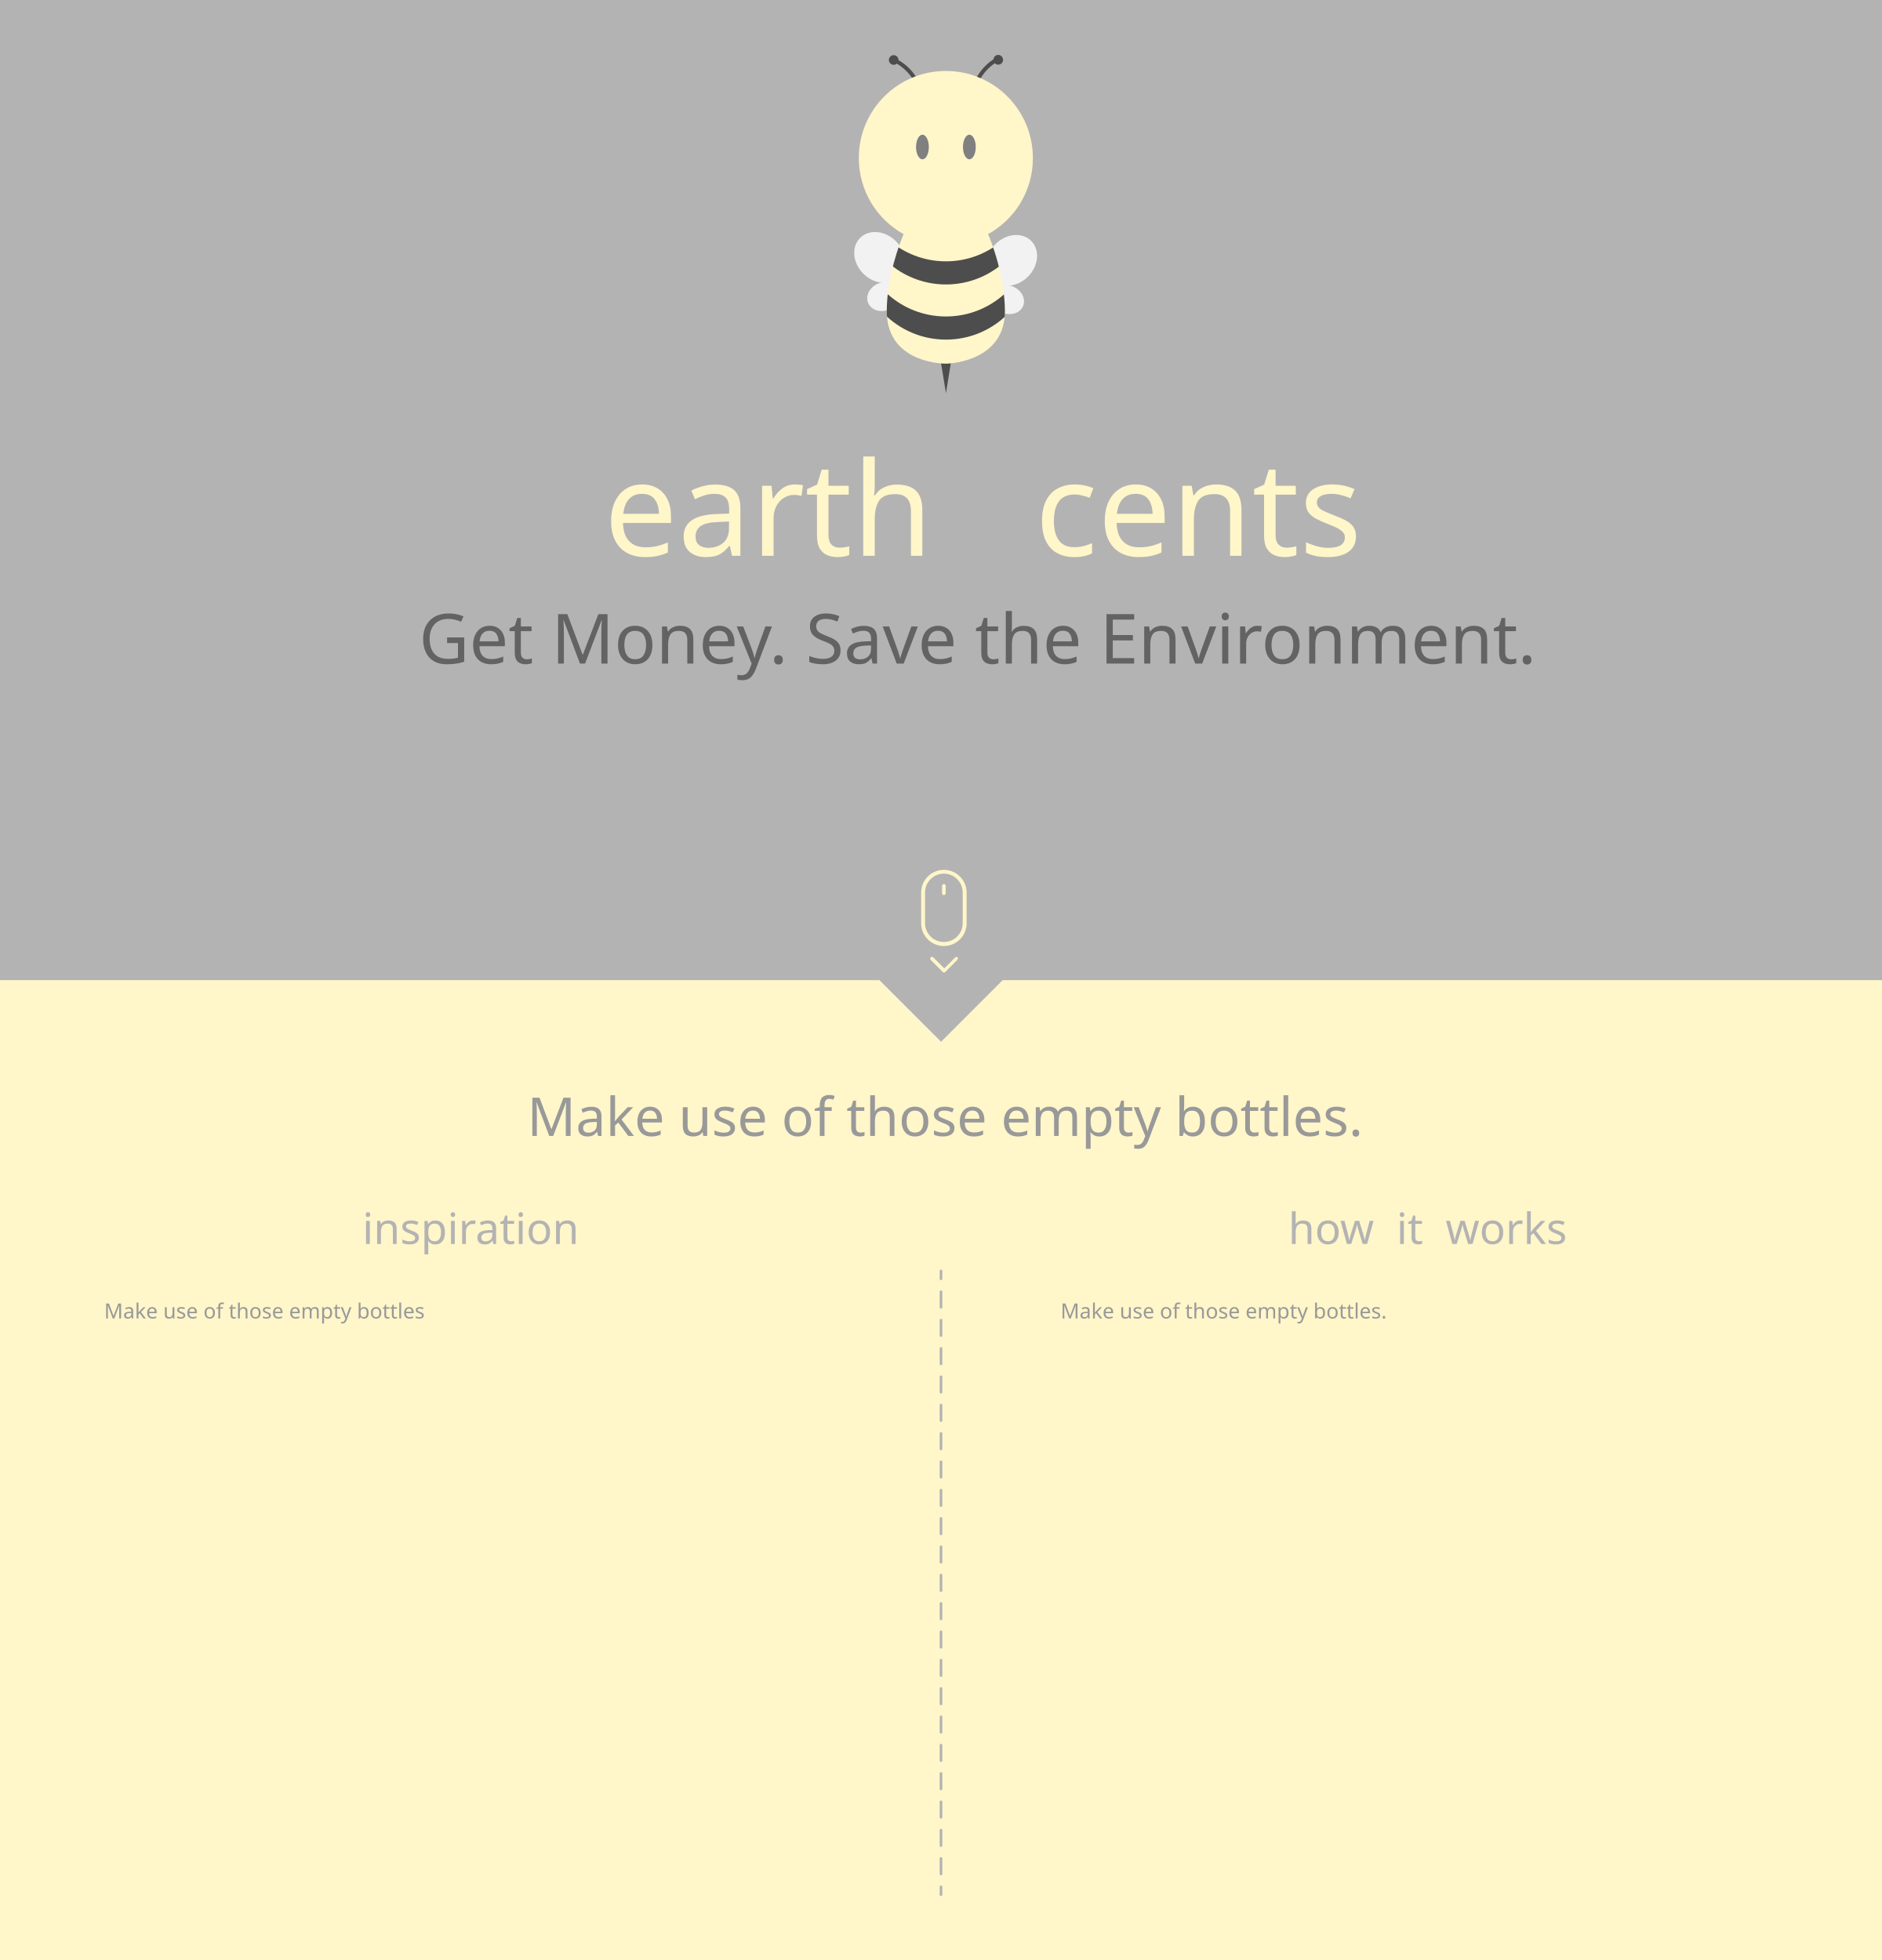
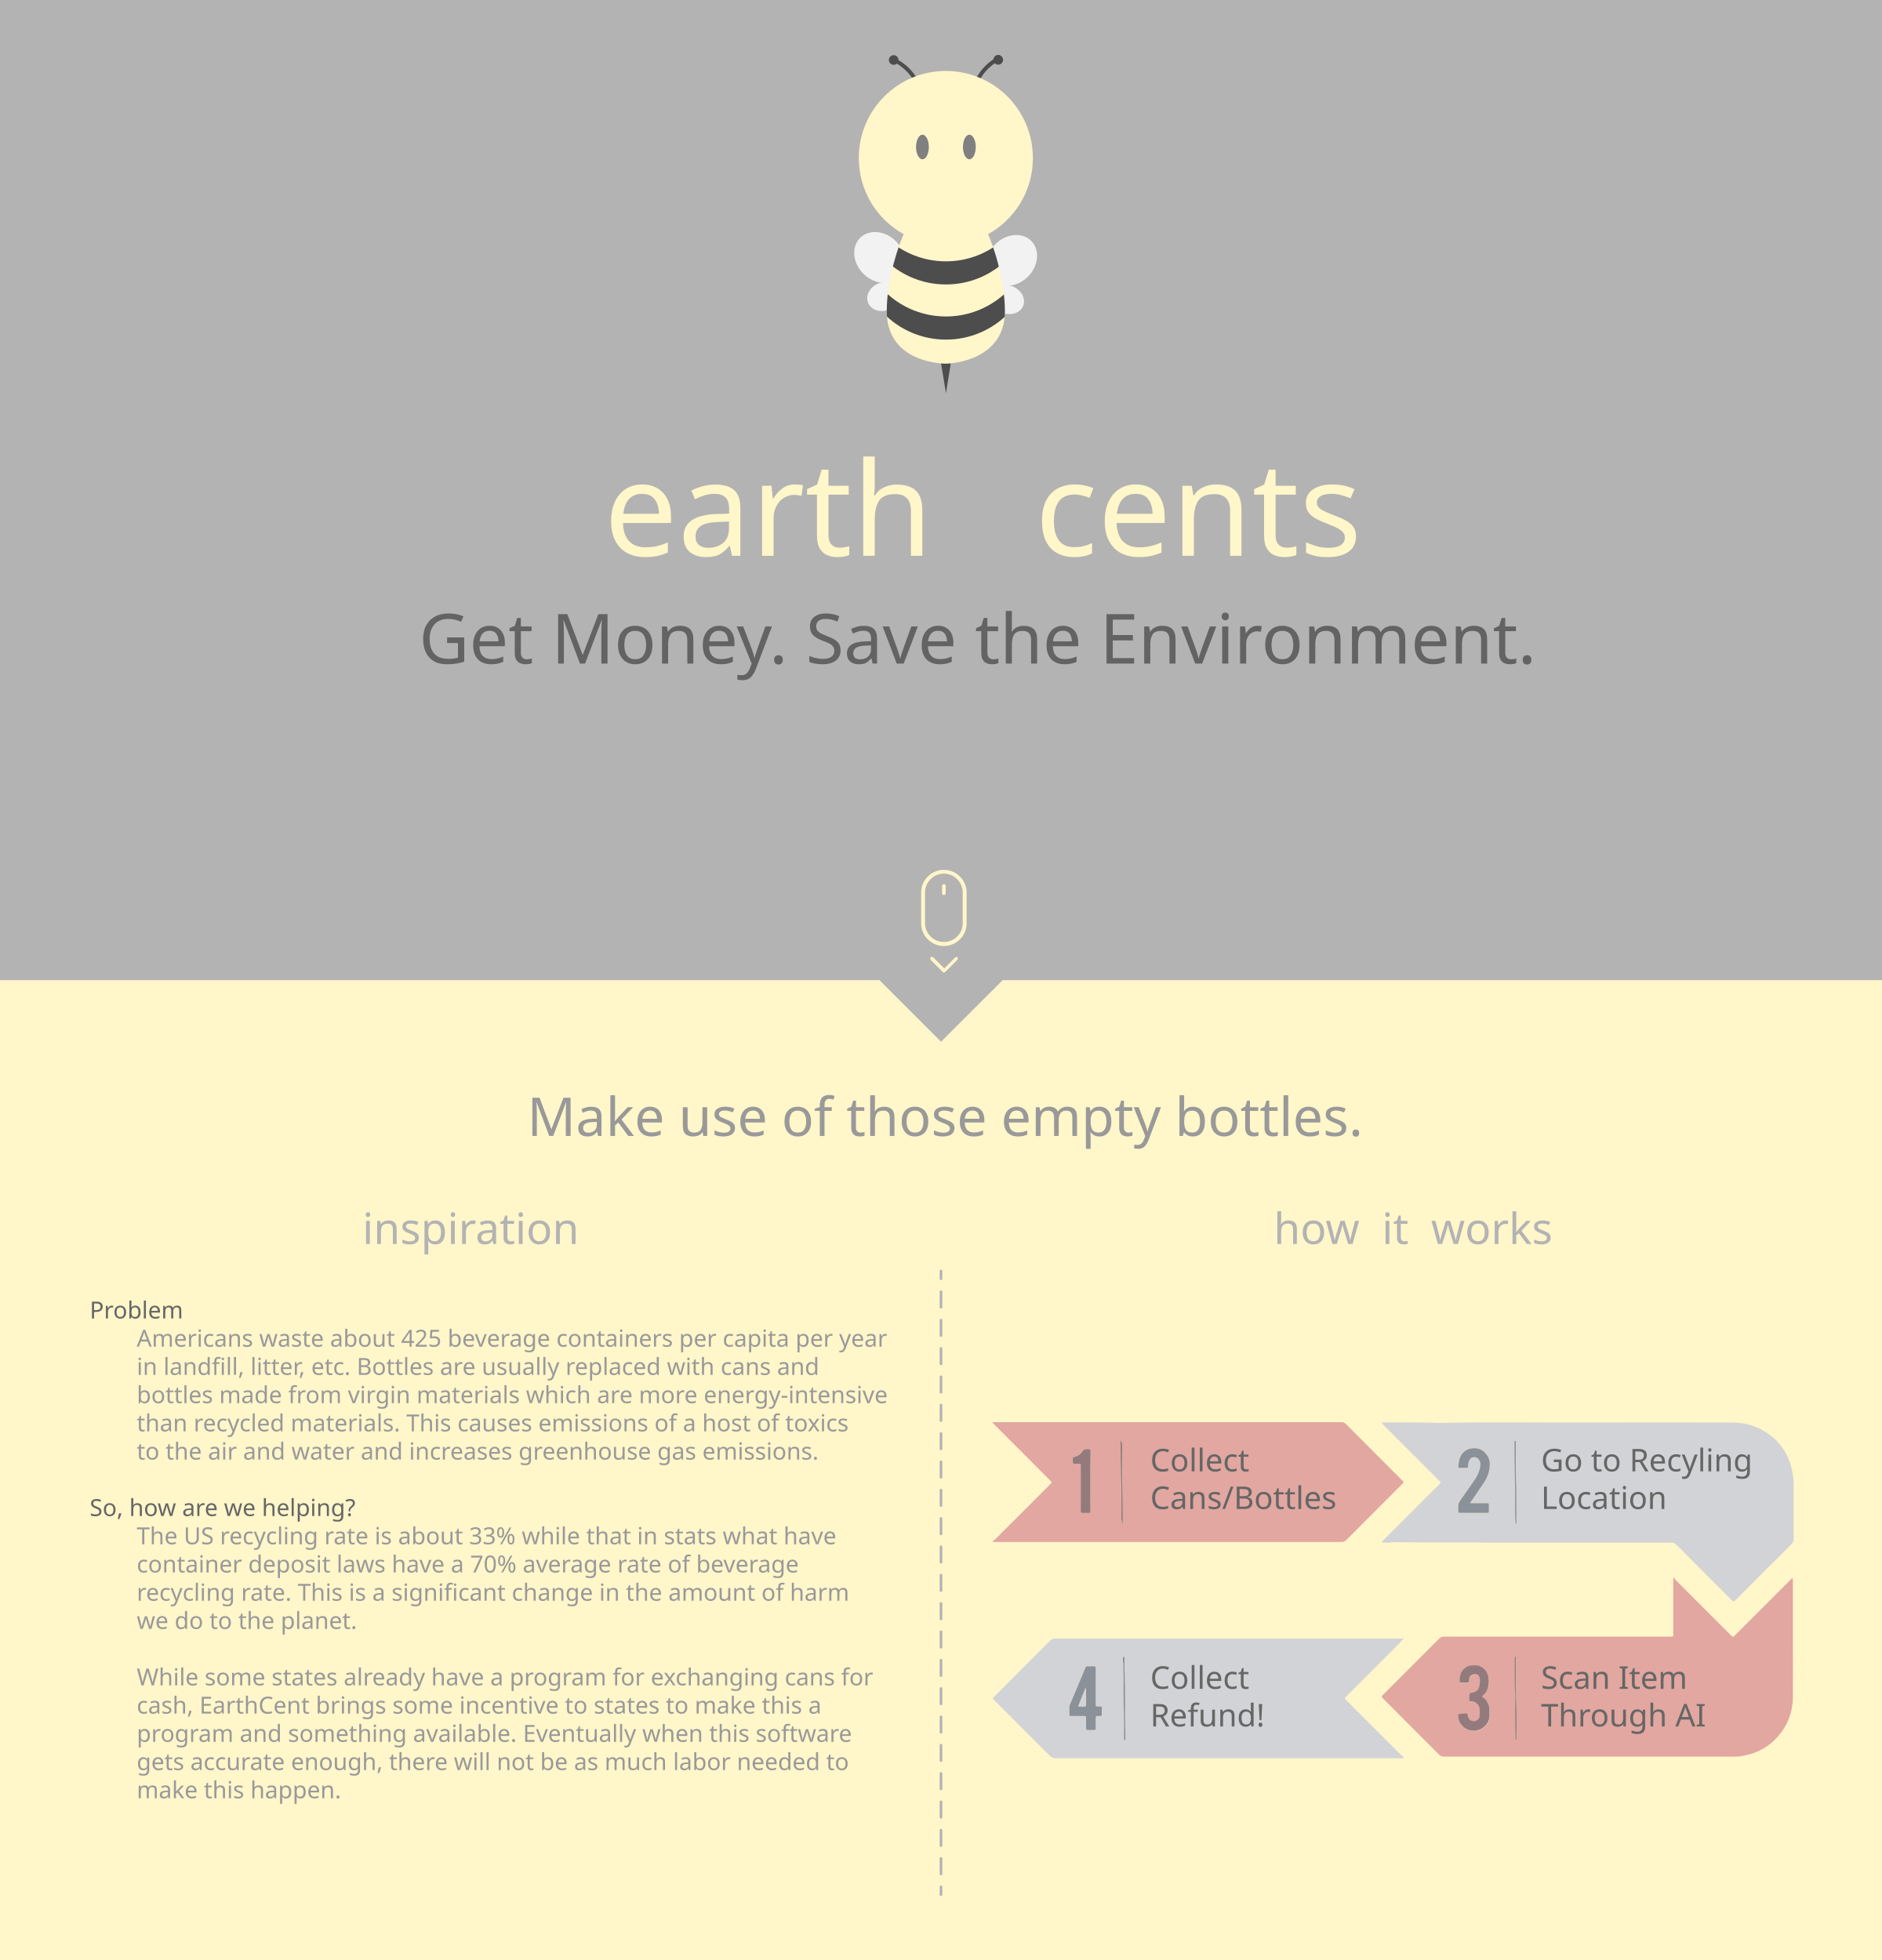
<svg xmlns="http://www.w3.org/2000/svg" xmlns:xlink="http://www.w3.org/1999/xlink" version="1.1" x="0px" y="0px" viewBox="0 0 1440 1500" style="enable-background:new 0 0 1440 1500;" xml:space="preserve">
  <style type="text/css">
	.st0{fill:#FFF6CA;}
	.st1{fill:#B3B3B3;}
	.st2{fill:#FFFFFF;}
	.st3{font-family:'Bebas';}
	.st4{font-size:100px;}
	.st5{fill:#636363;}
	.st6{font-family:'RoundedMplus1c-Light';}
	.st7{font-size:53px;}
	.st8{fill:#4D4D4D;}
	.st9{fill:#F2F2F2;}
	.st10{fill:#808080;}
	.st11{clip-path:url(#SVGID_2_);fill:#4D4D4D;}
	.st12{clip-path:url(#SVGID_4_);fill:#4D4D4D;}
	.st13{fill:#999999;}
	.st14{font-size:41px;}
	.st15{fill:none;stroke:#B3B3B3;stroke-width:2;stroke-linecap:round;stroke-miterlimit:10;}
	.st16{fill:none;stroke:#B3B3B3;stroke-width:2;stroke-linecap:round;stroke-miterlimit:10;stroke-dasharray:11.828,9.857;}
	.st17{font-size:33px;}
- 	.st18{font-size:16px;}
+ 	.st18{fill:#666666;}
+ 	.st19{font-family:'RoundedMplus1c-Medium';}
+ 	.st20{font-size:18px;}
+ 	.st21{letter-spacing:31;}
+ 	.st22{fill:#D2D3D6;}
+ 	.st23{fill:#E1A7A0;}
+ 	.st24{fill:#8B9198;}
+ 	.st25{fill:#937B7D;}
+ 	.st26{font-size:24px;}
</style>
  <g id="Layer_2">
    <rect y="749.9" class="st0" width="1440" height="750.1" />
    <rect class="st1" width="1440" height="750.1" />
    <rect x="682.6" y="706.8" transform="matrix(0.7071 0.7071 -0.7071 0.7071 737.1627 -291.1248)" class="st1" width="74.9" height="74.9" />
  </g>
  <g id="Layer_1">
    <path class="st0" d="M722.2,724c-9.6,0-17.4-7.8-17.4-17.4v-23.5c0-9.6,7.8-17.4,17.4-17.4c9.6,0,17.4,7.8,17.4,17.4v23.5   C739.6,716.2,731.8,724,722.2,724z M722.2,668.6c-8,0-14.4,6.5-14.4,14.4v23.5c0,8,6.5,14.4,14.4,14.4c8,0,14.4-6.5,14.4-14.4   v-23.5C736.6,675.1,730.1,668.6,722.2,668.6z" />
    <path class="st0" d="M722.2,685L722.2,685c-0.8,0-1.4-0.6-1.4-1.4V678c0-0.8,0.6-1.4,1.4-1.4l0,0c0.8,0,1.4,0.6,1.4,1.4v5.6   C723.5,684.4,722.9,685,722.2,685z" />
    <path class="st2" d="M720.8,741.5c-0.4,0-0.7-0.1-1-0.4c-0.1-0.1-0.1-0.1-0.2-0.2l0.2,0.2C720.1,741.3,720.4,741.5,720.8,741.5z" />
    <path class="st0" d="M732.9,733.6c0,0.4-0.1,0.7-0.4,1l-9.1,9.1c0,0,0,0,0,0l-0.2,0.2c-0.3,0.2-0.6,0.4-0.9,0.4h0   c-0.3,0-0.7-0.1-0.9-0.4l-0.2-0.2l0,0l-9.1-9.1c-0.5-0.5-0.5-1.4,0-1.9c0.3-0.3,0.6-0.4,1-0.4c0.4,0,0.7,0.1,1,0.4l8.4,8.4l8.4-8.4   c0.5-0.5,1.4-0.5,1.9,0C732.7,732.9,732.9,733.2,732.9,733.6z" />
    <path class="st2" d="M722,740.9c0,0.1-0.1,0.2-0.2,0.2c-0.3,0.3-0.6,0.4-1,0.4c0.3,0,0.7-0.1,0.9-0.4L722,740.9z" />
    <text transform="matrix(1 0 0 1 462.1016 425.349)" class="st0 st3 st4">earth   cents</text>
    <text transform="matrix(1 0 0 1 320.5157 507.8423)" class="st5 st6 st7">Get Money. Save the Environment.</text>
    <polygon class="st8" points="723.8,300.9 730.3,260.6 717.2,260.6  " />
    <path class="st8" d="M703.3,99.6l-2.7-1.3c9-17.9,2.4-39.6-14.4-49.6c-0.7,0.6-1.5,0.9-2.4,0.9c-2,0-3.7-1.7-3.7-3.7   c0-2,1.7-3.7,3.7-3.7s3.7,1.7,3.7,3.7c0,0,0,0.1,0,0.1C705.8,56.7,713,80.2,703.3,99.6z" />
    <path class="st8" d="M767.5,45.8c0,2.1-1.7,3.7-3.7,3.7c-1,0-2-0.4-2.7-1.1c-7.4,5.1-12.6,12.6-14.9,21.3c-2.6,9.8-1.2,20,3.9,28.8   l-2.6,1.5c-5.5-9.5-7-20.5-4.2-31.1c2.6-9.7,8.5-18,16.8-23.5c0.2-1.9,1.8-3.4,3.7-3.4C765.8,42.1,767.5,43.8,767.5,45.8z" />
    <ellipse transform="matrix(0.7071 -0.7071 0.7071 0.7071 85.8065 605.7141)" class="st9" cx="774.1" cy="199.3" rx="21.1" ry="17.6" />
    <ellipse transform="matrix(0.376 -0.9266 0.9266 0.376 268.5724 857.3641)" class="st9" cx="770.9" cy="229.3" rx="10.8" ry="12.9" />
    <ellipse transform="matrix(0.7071 -0.7071 0.7071 0.7071 57.8441 533.5835)" class="st9" cx="673" cy="197" rx="17.6" ry="21.1" />
    <ellipse transform="matrix(0.9266 -0.376 0.376 0.9266 -35.7126 270.9313)" class="st9" cx="676.2" cy="226.9" rx="12.9" ry="10.8" />
    <path class="st0" d="M756,179.2c7.9,18.4,12.9,41,12.9,59c0,36.8-39.2,40.1-45.2,40.1c-7.9,0-45.2-3.3-45.2-40.1   c0-18,5-40.5,12.9-59c-20.5-11.4-34.3-33.2-34.3-58.3c0-36.8,29.8-66.6,66.6-66.6c36.8,0,66.6,29.8,66.6,66.6   C790.4,146,776.5,167.9,756,179.2z" />
    <ellipse class="st10" cx="705.8" cy="112.5" rx="4.9" ry="9.4" />
    <ellipse class="st10" cx="741.7" cy="112.5" rx="4.9" ry="9.4" />
    <g>
      <defs>
        <path id="SVGID_1_" d="M723.8,200c-33.9,0-61.8-25.2-66.2-57.9c-0.4,2.9-0.6,5.8-0.6,8.8c0,36.9,29.9,66.8,66.8,66.8     s66.8-29.9,66.8-66.8c0-3-0.2-5.9-0.6-8.8C785.6,174.7,757.6,200,723.8,200z" />
      </defs>
      <clipPath id="SVGID_2_">
        <use xlink:href="#SVGID_1_" style="overflow:visible;" />
      </clipPath>
      <path class="st11" d="M756,179.3c7.9,18.4,12.9,41,12.9,59c0,36.8-39.2,40.1-45.2,40.1c-7.9,0-45.2-3.3-45.2-40.1    c0-18,5-40.5,12.9-59c-20.5-11.4-34.3-33.2-34.3-58.3c0-36.8,29.8-66.6,66.6-66.6c36.8,0,66.6,29.8,66.6,66.6    C790.4,146.1,776.5,167.9,756,179.3z" />
    </g>
    <g>
      <defs>
        <path id="SVGID_3_" d="M756,179.2c7.9,18.4,12.9,41,12.9,59c0,36.8-39.2,40.1-45.2,40.1c-7.9,0-45.2-3.3-45.2-40.1     c0-18,5-40.5,12.9-59c-20.5-11.4-34.3-33.2-34.3-58.3c0-36.8,29.8-66.6,66.6-66.6c36.8,0,66.6,29.8,66.6,66.6     C790.4,146,776.5,167.9,756,179.2z" />
      </defs>
      <clipPath id="SVGID_4_">
        <use xlink:href="#SVGID_3_" style="overflow:visible;" />
      </clipPath>
      <path class="st12" d="M723.8,242.2c-33.9,0-61.8-25.2-66.2-57.9c-0.4,2.9-0.6,5.8-0.6,8.8c0,36.9,29.9,66.8,66.8,66.8    s66.8-29.9,66.8-66.8c0-3-0.2-5.9-0.6-8.8C785.6,217,757.6,242.2,723.8,242.2z" />
    </g>
  </g>
  <g id="Layer_3">
    <text transform="matrix(1 0 0 1 403.3626 869.3471)" class="st13 st6 st14">Make use of those empty bottles.</text>
    <g>
      <g>
        <line class="st15" x1="720" y1="972.7" x2="720" y2="978.7" />
        <line class="st16" x1="720" y1="988.6" x2="720" y2="1439.1" />
        <line class="st15" x1="720" y1="1444" x2="720" y2="1450" />
      </g>
    </g>
    <text transform="matrix(1 0 0 1 277.2579 952.0295)" class="st1 st3 st17">inspiration</text>
-     <text transform="matrix(1 0 0 1 985.6699 952.0298)" class="st1 st3 st17">how  it  works</text>
-     <text transform="matrix(1 0 0 1 79.6776 1009.021)" class="st13 st6 st18">Make use of those empty bottles</text>
-     <text transform="matrix(1 0 0 1 811.4755 1009.021)" class="st13 st6 st18">Make use of those empty bottles.</text>
+     <text transform="matrix(1 0 0 1 974.5602 952.03)" class="st1 st3 st17">how  it  works</text>
+     <text transform="matrix(1 0 0 1 68.611 1009.021)">
+       <tspan x="0" y="0" class="st18 st19 st20">Problem</tspan>
+       <tspan x="0" y="21.6" class="st13 st6 st20 st21">	</tspan>
+       <tspan x="36" y="21.6" class="st13 st6 st20">Americans waste about 425 beverage containers per capita per year </tspan>
+       <tspan x="0" y="43.2" class="st13 st6 st20 st21">	</tspan>
+       <tspan x="36" y="43.2" class="st13 st6 st20">in landfill, litter, etc. Bottles are usually replaced with cans and </tspan>
+       <tspan x="0" y="64.8" class="st13 st6 st20 st21">	</tspan>
+       <tspan x="36" y="64.8" class="st13 st6 st20">bottles made from virgin materials which are more energy-intensive </tspan>
+       <tspan x="0" y="86.4" class="st13 st6 st20 st21">	</tspan>
+       <tspan x="36" y="86.4" class="st13 st6 st20">than recycled materials. This causes emissions of a host of toxics </tspan>
+       <tspan x="0" y="108" class="st13 st6 st20 st21">	</tspan>
+       <tspan x="36" y="108" class="st13 st6 st20">to the air and water and increases greenhouse gas emissions. </tspan>
+       <tspan x="0" y="151.2" class="st18 st19 st20">So, how are we helping?</tspan>
+       <tspan x="0" y="172.8" class="st13 st6 st20 st21">	</tspan>
+       <tspan x="36" y="172.8" class="st13 st6 st20">The US recycling rate is about 33% while that in stats what have </tspan>
+       <tspan x="0" y="194.4" class="st13 st6 st20 st21">	</tspan>
+       <tspan x="36" y="194.4" class="st13 st6 st20">container deposit laws have a 70% average rate of beverage </tspan>
+       <tspan x="0" y="216" class="st13 st6 st20 st21">	</tspan>
+       <tspan x="36" y="216" class="st13 st6 st20">recycling rate. This is a significant change in the amount of harm </tspan>
+       <tspan x="0" y="237.6" class="st13 st6 st20 st21">	</tspan>
+       <tspan x="36" y="237.6" class="st13 st6 st20">we do to the planet. </tspan>
+       <tspan x="0" y="259.2" class="st13 st6 st20 st21">	</tspan>
+       <tspan x="0" y="280.8" class="st13 st6 st20 st21">	</tspan>
+       <tspan x="36" y="280.8" class="st13 st6 st20">While some states already have a program for exchanging cans for </tspan>
+       <tspan x="0" y="302.4" class="st13 st6 st20 st21">	</tspan>
+       <tspan x="36" y="302.4" class="st13 st6 st20">cash, EarthCent brings some incentive to states to make this a </tspan>
+       <tspan x="0" y="324" class="st13 st6 st20 st21">	</tspan>
+       <tspan x="36" y="324" class="st13 st6 st20">program and something available. Eventually when this software </tspan>
+       <tspan x="0" y="345.6" class="st13 st6 st20 st21">	</tspan>
+       <tspan x="36" y="345.6" class="st13 st6 st20">gets accurate enough, there will not be as much labor needed to </tspan>
+       <tspan x="0" y="367.2" class="st13 st6 st20 st21">	</tspan>
+       <tspan x="36" y="367.2" class="st13 st6 st20">make this happen. </tspan>
+     </text>
+     <g>
+       <path class="st22" d="M1057.3,1180.3c0.3-1,1-1.4,1.6-2c14-14,27.9-27.9,41.9-41.9c2-2,2-1.6,0-3.6c-14-14-27.9-27.9-41.9-41.9    c-0.6-0.6-1.3-1-1.5-1.9c0.3-0.6,0.9-0.4,1.3-0.4c11.1,0,22.2-0.1,33.4,0.1c2.9,0,5.8,0.3,8.7,0.3c37.5-0.8,75-0.2,112.5-0.3    c37.4-0.1,74.9-0.1,112.3,0c9.6,0,18.7,2.6,26.7,8.1c10.1,7,16.4,16.5,18.9,28.6c0.8,3.7,1.2,7.5,1.2,11.3c0,13.7,0,27.4,0,41    c0,1.6-0.4,2.8-1.6,4c-14.3,14.2-28.6,28.5-42.8,42.8c0,0-0.1,0.1-0.1,0.1c-1.4,1.4-1.5,1.4-2.9,0c-14.1-14.1-28.2-28.2-42.3-42.4    c-1.2-1.2-2.3-1.6-4-1.6c-57.7,0-115.3,0.1-173-0.1c-12.7,0-25.4-0.2-38.1-0.3c-2.7,0-5.3,0.6-8,0.4    C1058.7,1180.5,1058.1,1180.7,1057.3,1180.3z M1124.8,1150.4c0.7-1.2,1.2-2.1,1.8-2.9c3-4.4,5.9-8.8,8.9-13.2    c3-4.4,4.4-9.2,4.3-14.6c-0.1-4.9-4.5-10-8.4-10.9c-1.8-0.5-3.6-0.6-5.5-0.3c-3.2,0.6-5.8,2-7.7,4.7c-1.9,2.7-2.2,5.7-2.4,8.8    c-0.1,1.3,0.1,1.4,1.4,1.4c1.5,0,3,0,4.6,0c1.1,0,1.4-0.4,1.4-1.5c-0.1-1.7,0.3-3.3,1.2-4.7c1.4-2.3,4.5-2.7,6.4-0.9    c1.2,1.1,1.8,2.6,1.8,4.2c0.1,1.6-0.3,3.1-0.8,4.7c-1,3.2-2.7,6-4.6,8.8c-2.9,4.3-6,8.4-8.9,12.7c-2.8,4-2.7,4.1-2.7,9    c0,2.1,0,2.1,2,2.1c2.4,0,4.8,0,7.2,0c4.2,0,8.4,0,12.6,0c1.6,0,1.6,0,1.7-1.6c0-1.2,0-2.5,0-3.7c0-2.1,0-2.1-2-2.1    C1133.3,1150.4,1129.3,1150.4,1124.8,1150.4z M1159.7,1166.6c0.4-0.3,0.6-0.4,0.6-0.5c0.1-0.7,0.1-1.4,0.1-2.1    c-0.2-10.8,0.1-21.7-0.3-32.5c-0.3-8.3-0.1-16.6-0.1-24.8c0-0.9,0-1.8,0-2.7c0-0.5,0.1-1.3-0.6-1.4c-0.8,0-0.5,0.8-0.5,1.3    c-0.1,0.4,0,0.8,0,1.2c0.1,8.5,0.1,17.1,0.3,25.6c0.2,9.8,0.1,19.6,0.2,29.4C1159.3,1162.2,1159.6,1164.3,1159.7,1166.6z" />
+       <path class="st23" d="M1280.9,1207.5c0.5,0.7,0.9,1.4,1.5,2c13.8,13.8,27.6,27.6,41.5,41.5c0.2,0.2,0.4,0.4,0.6,0.6    c1.4,1.4,1.4,1.4,2.9,0c14.1-14.1,28.1-28.1,42.2-42.2c0.6-0.6,1.1-1.3,1.9-1.6c0.5,0.7,0.3,1.4,0.3,2.1c0,14.2,0,28.5,0,42.7    c0,15.5,0.1,31.1,0,46.6c-0.1,10.9-3.8,20.6-10.8,29c-7.3,8.6-16.6,13.7-27.7,15.6c-1.9,0.3-3.8,0.6-5.8,0.5c-0.8,0-1.7,0-2.5,0    c-64.2,0-128.5,0-192.7,0c-9.2,0-18.4,0-27.6,0c-1.5,0-2.6-0.4-3.6-1.5c-14.2-14.2-28.4-28.4-42.6-42.7c-0.2-0.2-0.5-0.5-0.7-0.7    c-0.7-0.6-0.7-1.3,0-1.9c0.3-0.3,0.6-0.6,0.9-0.9c14.1-14.1,28.2-28.2,42.3-42.4c1.2-1.2,2.3-1.7,4-1.7c57.5,0,114.9,0,172.4,0    c3.3,0,2.9,0.4,2.9-2.9c0-13.3,0-26.5,0-39.8c0-0.7-0.1-1.5,0.1-2.2C1280.5,1207.8,1280.7,1207.6,1280.9,1207.5z M1134,1298.2    c2.5-1.9,4.1-4.1,4.8-7c0.7-2.8,0.7-5.6,0-8.4c-1-4.1-3.6-6.8-7.6-7.9c-1.5-0.4-3-0.2-4.5-0.2c-1.8,0-3.4,0.5-4.9,1.5    c-3.8,2.6-4.9,6.4-4.9,10.8c0,0.7,0.4,1,1.1,1c1.4,0,2.8,0,4.1,0c2.1,0,2.1,0,2.2-2.2c0-0.3,0-0.7,0-1c0.3-2.1,2-3.4,4.3-3.3    c2.2,0,3.3,1.1,3.7,3.4c0.2,1.4,0.2,2.7,0,4.1c-0.4,4.1-2.4,6.2-6.5,6.7c-1.1,0.1-1.5,0.6-1.4,1.6c0,1.1,0,2.2,0,3.3    c0,1.5,0,1.6,1.6,1.7c3,0.2,5.7,2.5,6.1,5.3c0.3,2,0.3,4,0.1,6c-0.1,1.1-0.5,2.2-1.5,2.8c-3.3,2.2-7,0.5-7.5-3.3    c-0.2-1.5-0.3-1.5-1.8-1.6c-1.5,0-2.8,0.6-4.3,0.4c-1-0.1-1.3,0.5-1.3,1.4c0.1,2,0.5,4,1.6,5.7c2.5,3.9,5.9,5.8,10.7,5.8    c4.7,0,10.1-3.6,11.4-9.1c0.5-2.2,0.2-4.4,0.3-6.6c0.1-2.7-0.8-5-2.2-7.2C1136.6,1300.3,1135.2,1299.5,1134,1298.2z     M1160.2,1331.7c0.5-0.9,0.3-1.7,0.3-2.5c-0.2-10.3,0.1-20.5-0.3-30.8c-0.3-9.4-0.1-18.9-0.1-28.4c0-0.6,0-1.2-0.1-1.8    c0-0.1-0.3-0.3-0.4-0.3c-0.2,0-0.4,0.2-0.5,0.3c-0.1,0.6-0.1,1.2-0.1,1.8c0.1,7.5,0,15,0.3,22.5c0.2,5.6,0.1,11.3,0.1,17    c0,7-0.1,13.9,0.4,20.9C1159.6,1330.8,1159.4,1331.3,1160.2,1331.7z" />
+       <path class="st23" d="M759.6,1179.5c0.6-0.5,1.3-0.8,1.8-1.4c13.9-13.9,27.8-27.7,41.6-41.6c0.3-0.3,0.6-0.6,0.9-0.9    c1.1-1.1,1.1-1.1-0.1-2.3c-6.9-6.9-13.8-13.8-20.6-20.7c-7.5-7.5-15-15-22.6-22.6c-0.4-0.4-0.9-0.7-1.1-1.4c0.5-0.3,1-0.2,1.5-0.2    c88.5,0,177,0,265.4,0c1.4,0,2.4,0.4,3.4,1.4c14.3,14.3,28.6,28.6,42.9,43c0.2,0.2,0.4,0.4,0.6,0.6c0.9,0.7,0.7,1.3-0.1,2    c-1.6,1.6-3.2,3.2-4.8,4.8c-12.7,12.7-25.5,25.5-38.2,38.3c-1.1,1.1-2.2,1.6-3.8,1.6c-73.4,0-146.7,0-220.1,0    c-14.8,0-29.6,0-44.3,0c-0.7,0-1.5,0-2.2,0C759.8,1180,759.7,1179.8,759.6,1179.5z M834.3,1133.4c0-7.1,0-14.2,0-21.3    c0-3.5,0.4-3-3.1-3.1c-1.3,0-2.1,0.3-2.9,1.5c-1.3,2-3.2,3.5-5.5,4.2c-2.6,0.7-2.1,0.9-2.2,3.1c0,0.4,0,0.8,0,1.2    c0,0.9,0.4,1.2,1.3,1.2c1.2,0,2.5,0,3.7,0c0.9,0,1.3,0.4,1.2,1.2c0,0.5,0,1,0,1.5c0,10.8,0,21.5,0,32.3c0,0.6,0,1.1,0,1.7    c0,0.7,0.4,1,1,1c1.8,0,3.6,0,5.4,0c0.7,0,1-0.3,1-1c0-0.6,0-1.1,0-1.7C834.3,1147.9,834.3,1140.6,834.3,1133.4z M858.7,1166.3    c0.5-0.7,0.4-1.5,0.4-2.2c-0.1-8.8,0-17.5-0.3-26.3c-0.3-10.5-0.1-21-0.2-31.5c0-1.3-0.1-2.6-0.8-4c-0.6,1-0.4,1.7-0.4,2.5    c0.1,8.5,0,17,0.3,25.4c0.3,10.4,0.1,20.8,0.2,31.3C857.9,1163.2,858.3,1164.7,858.7,1166.3z" />
+       <path class="st22" d="M1074,1253.9c-1,1.2-2,2.4-3.1,3.5c-13.4,13.4-26.9,26.9-40.3,40.3c-2,2-2,2,0,4    c13.9,13.9,27.8,27.8,41.8,41.8c0.5,0.5,1.2,1,2,1.6c-1.1,0.6-1.8,0.5-2.5,0.5c-21.2,0-42.4,0-63.6,0c-66.9,0-133.7,0-200.6,0    c-1.9,0-3.2-0.6-4.5-1.9c-13.9-14-27.8-27.9-41.7-41.8c-0.3-0.3-0.7-0.7-1-1c-1-1.1-1-1.2,0-2.2c0.2-0.3,0.5-0.5,0.7-0.7    c14.1-14.1,28.2-28.2,42.3-42.4c1.2-1.2,2.3-1.6,4-1.6c87.4,0,174.9,0,262.3,0c1.4,0,2.8,0.2,4.1-0.4    C1073.8,1253.7,1073.9,1253.8,1074,1253.9z M838.4,1290.5c0-4.6,0-9.2,0-13.9c0-1-0.3-1.5-1.4-1.5c-1.4,0.1-2.8,0-4.1,0    c-2,0-1.9,0-2.7,1.8c-3.8,9.1-7.7,18.3-11.5,27.4c-0.3,0.7-0.5,1.4-0.5,2.2c0,1.7,0,3.5,0,5.2c0,1.5,0.1,1.5,1.5,1.5    c3.2,0,6.3,0,9.5,0c1.8,0,1.8,0,1.8,1.9c0,2.3,0,4.7,0,7c0,1.8,0,1.8,1.9,1.8c1.2,0,2.5,0,3.7,0c1.8,0,1.8,0,1.8-1.9    c0-2.5,0-5,0-7.5c0-0.9,0.2-1.4,1.3-1.4c1.1,0,2.4,0.5,3.1-0.4c0.6-0.8,0.2-2.1,0.2-3.2c0-0.3,0-0.6,0-0.8c0-3.2,0.3-2.9-2.8-2.9    c-1.7,0-1.7,0-1.8-1.7C838.4,1299.6,838.4,1295,838.4,1290.5z M861.1,1326.3c0-2.4-0.2-4.8-0.3-7.2c-0.3-12.6,0.1-25.2-0.4-37.9    c-0.2-3.8,0-7.6-0.1-11.4c0-0.6,0-1.1-0.1-1.7c0-0.1-0.2-0.3-0.4-0.4c-0.3-0.1-0.5,0.1-0.6,0.4c-0.1,0.4,0,0.8-0.1,1.2    c-0.2,1.5,0.3,2.9,0.3,4.3c0.2,12.5-0.1,25,0.4,37.4c0.2,6,0.1,12,0.1,18c0,0.6,0,1.2,0,1.9c0,0.3,0.1,0.6,0.5,0.6    c0.5,0.1,0.6-0.3,0.6-0.6C861.1,1329.5,861.1,1327.9,861.1,1326.3z" />
+       <path class="st24" d="M1124.8,1150.4c4.4,0,8.4,0,12.4,0c2,0,2,0,2,2.1c0,1.2,0,2.5,0,3.7c0,1.6,0,1.6-1.7,1.6    c-4.2,0-8.4,0-12.6,0c-2.4,0-4.8,0-7.2,0c-2,0-2,0-2-2.1c0-4.9-0.1-5,2.7-9c2.9-4.3,6-8.4,8.9-12.7c1.9-2.7,3.6-5.5,4.6-8.8    c0.5-1.5,0.8-3.1,0.8-4.7c-0.1-1.6-0.6-3.1-1.8-4.2c-1.9-1.8-5.1-1.4-6.4,0.9c-0.9,1.4-1.3,3-1.2,4.7c0,1-0.3,1.5-1.4,1.5    c-1.5-0.1-3,0-4.6,0c-1.4,0-1.5-0.1-1.4-1.4c0.2-3.1,0.6-6.2,2.4-8.8c1.9-2.7,4.4-4.2,7.7-4.7c1.9-0.3,3.7-0.2,5.5,0.3    c3.9,1,8.3,6,8.4,10.9c0.1,5.4-1.3,10.2-4.3,14.6c-3,4.4-5.9,8.8-8.9,13.2C1126,1148.3,1125.5,1149.2,1124.8,1150.4z" />
+       <path class="st24" d="M1159.7,1166.6c-0.2-2.3-0.4-4.3-0.4-6.4c-0.1-9.8,0.1-19.6-0.2-29.4c-0.2-8.5-0.3-17.1-0.3-25.6    c0-0.4,0-0.8,0-1.2c0.1-0.5-0.3-1.3,0.5-1.3c0.7,0,0.6,0.8,0.6,1.4c0,0.9,0,1.8,0,2.7c0,8.3-0.2,16.6,0.1,24.8    c0.4,10.8,0.2,21.7,0.3,32.5c0,0.7,0,1.4-0.1,2.1C1160.3,1166.1,1160.2,1166.2,1159.7,1166.6z" />
+       <path class="st25" d="M1134,1298.2c1.2,1.3,2.6,2.1,3.5,3.5c1.4,2.2,2.3,4.5,2.2,7.2c-0.1,2.2,0.2,4.4-0.3,6.6    c-1.3,5.5-6.7,9.1-11.4,9.1c-4.8,0-8.2-1.9-10.7-5.8c-1.1-1.7-1.5-3.7-1.6-5.7c0-0.9,0.2-1.5,1.3-1.4c1.5,0.1,2.9-0.4,4.3-0.4    c1.5,0,1.6,0.1,1.8,1.6c0.5,3.9,4.3,5.5,7.5,3.3c1-0.7,1.4-1.8,1.5-2.8c0.2-2,0.2-4-0.1-6c-0.4-2.8-3.1-5.1-6.1-5.3    c-1.6-0.1-1.6-0.1-1.6-1.7c0-1.1,0-2.2,0-3.3c0-1,0.4-1.5,1.4-1.6c4.2-0.5,6.1-2.6,6.5-6.7c0.1-1.4,0.2-2.7,0-4.1    c-0.4-2.3-1.4-3.3-3.7-3.4c-2.3,0-4,1.3-4.3,3.3c0,0.3,0,0.7,0,1c-0.1,2.2-0.1,2.2-2.2,2.2c-1.4,0-2.8,0-4.1,0    c-0.6,0-1.1-0.2-1.1-1c-0.1-4.4,1-8.2,4.9-10.8c1.5-1,3.1-1.5,4.9-1.5c1.5,0,3.1-0.2,4.5,0.2c4,1.2,6.6,3.9,7.6,7.9    c0.7,2.8,0.6,5.6,0,8.4C1138.1,1294.1,1136.5,1296.3,1134,1298.2z" />
+       <path class="st25" d="M1160.2,1331.7c-0.7-0.4-0.5-0.9-0.5-1.4c-0.4-7-0.4-13.9-0.4-20.9c0-5.7,0.2-11.3-0.1-17    c-0.3-7.5-0.3-15-0.3-22.5c0-0.6,0-1.2,0.1-1.8c0-0.1,0.3-0.3,0.5-0.3c0.2,0,0.4,0.2,0.4,0.3c0.1,0.6,0.1,1.2,0.1,1.8    c0,9.5-0.2,18.9,0.1,28.4c0.4,10.3,0.2,20.5,0.3,30.8C1160.4,1330,1160.6,1330.8,1160.2,1331.7z" />
+       <path class="st25" d="M834.3,1133.4c0,7.3,0,14.5,0,21.8c0,0.6,0,1.1,0,1.7c0,0.7-0.3,1-1,1c-1.8,0-3.6,0-5.4,0c-0.7,0-1-0.3-1-1    c0-0.6,0-1.1,0-1.7c0-10.8,0-21.5,0-32.3c0-0.5,0-1,0-1.5c0-0.9-0.3-1.3-1.2-1.2c-1.2,0-2.5,0-3.7,0c-0.9,0-1.3-0.3-1.3-1.2    c0-0.4,0-0.8,0-1.2c0.1-2.2-0.4-2.4,2.2-3.1c2.3-0.6,4.2-2.2,5.5-4.2c0.8-1.2,1.6-1.5,2.9-1.5c3.5,0.1,3.1-0.4,3.1,3.1    C834.3,1119.2,834.3,1126.3,834.3,1133.4z" />
+       <path class="st25" d="M858.7,1166.3c-0.4-1.6-0.7-3.2-0.8-4.8c0-10.4,0.2-20.9-0.2-31.3c-0.3-8.5-0.2-17-0.3-25.4    c0-0.7-0.2-1.5,0.4-2.5c0.7,1.4,0.8,2.7,0.8,4c0,10.5-0.2,21,0.2,31.5c0.3,8.8,0.2,17.5,0.3,26.3    C859.1,1164.9,859.2,1165.6,858.7,1166.3z" />
+       <path class="st24" d="M838.4,1290.5c0,4.6,0,9.1,0,13.7c0,1.7,0,1.7,1.8,1.7c3.2,0,2.8-0.3,2.8,2.9c0,0.3,0,0.6,0,0.8    c-0.1,1.1,0.4,2.4-0.2,3.2c-0.7,0.9-2.1,0.4-3.1,0.4c-1,0-1.3,0.5-1.3,1.4c0,2.5,0,5,0,7.5c0,1.8,0,1.8-1.8,1.9    c-1.2,0-2.5,0-3.7,0c-1.8,0-1.9,0-1.9-1.8c0-2.3,0-4.7,0-7c0-1.8,0-1.9-1.8-1.9c-3.2,0-6.3,0-9.5,0c-1.5,0-1.5-0.1-1.5-1.5    c0-1.7,0-3.5,0-5.2c0-0.8,0.2-1.5,0.5-2.2c3.9-9.1,7.7-18.3,11.5-27.4c0.8-1.8,0.7-1.8,2.7-1.8c1.4,0,2.8,0,4.1,0    c1.1,0,1.4,0.4,1.4,1.5C838.4,1281.2,838.4,1285.8,838.4,1290.5z M830.9,1292.2c-0.1,0-0.3-0.1-0.4-0.1c-1.8,4.5-3.6,9-5.5,13.8    c1.7,0,3,0,4.4,0c1.5,0,1.5-0.1,1.5-1.5C831,1300.3,830.9,1296.2,830.9,1292.2z" />
+       <path class="st24" d="M861.1,1326.3c0,1.6,0,3.2,0,4.8c0,0.4-0.2,0.7-0.6,0.6c-0.3,0-0.4-0.3-0.5-0.6c0-0.6,0-1.2,0-1.9    c0-6,0.1-12-0.1-18c-0.5-12.5-0.2-25-0.4-37.4c0-1.4-0.5-2.9-0.3-4.3c0-0.4,0-0.8,0.1-1.2c0-0.3,0.3-0.5,0.6-0.4    c0.2,0,0.4,0.2,0.4,0.4c0.1,0.5,0.1,1.1,0.1,1.7c0,3.8-0.1,7.6,0.1,11.4c0.6,12.6,0.2,25.2,0.4,37.9    C860.9,1321.5,861.1,1323.9,861.1,1326.3z" />
+       <path class="st22" d="M830.9,1292.2c0,4.1,0,8.1,0,12.2c0,1.4-0.1,1.5-1.5,1.5c-1.3,0-2.7,0-4.4,0c1.9-4.8,3.7-9.3,5.5-13.8    C830.7,1292.1,830.8,1292.1,830.9,1292.2z" />
+     </g>
+   </g>
+   <g id="Layer_4">
+     <text transform="matrix(1 0 0 1 880.0893 1126.054)">
+       <tspan x="0" y="0" class="st18 st6 st26">Collect </tspan>
+       <tspan x="0" y="28.8" class="st18 st6 st26">Cans/Bottles</tspan>
+     </text>
+     <text transform="matrix(1 0 0 1 1179.089 1126.055)">
+       <tspan x="0" y="0" class="st18 st6 st26">Go to Recyling</tspan>
+       <tspan x="0" y="28.8" class="st18 st6 st26">Location</tspan>
+     </text>
+     <text transform="matrix(1 0 0 1 1179.09 1292.464)">
+       <tspan x="0" y="0" class="st18 st6 st26">Scan Item</tspan>
+       <tspan x="0" y="28.8" class="st18 st6 st26">Through AI</tspan>
+     </text>
+     <polygon style="fill:none;" points="1123.9,1503.1 1126.3,1503.1 1126.3,1503.1 1123.9,1503.1  " />
+     <text transform="matrix(1 0 0 1 880.0892 1292.463)">
+       <tspan x="0" y="0" class="st18 st6 st26">Collect </tspan>
+       <tspan x="0" y="28.8" class="st18 st6 st26">Refund!</tspan>
+     </text>
  </g>
</svg>
